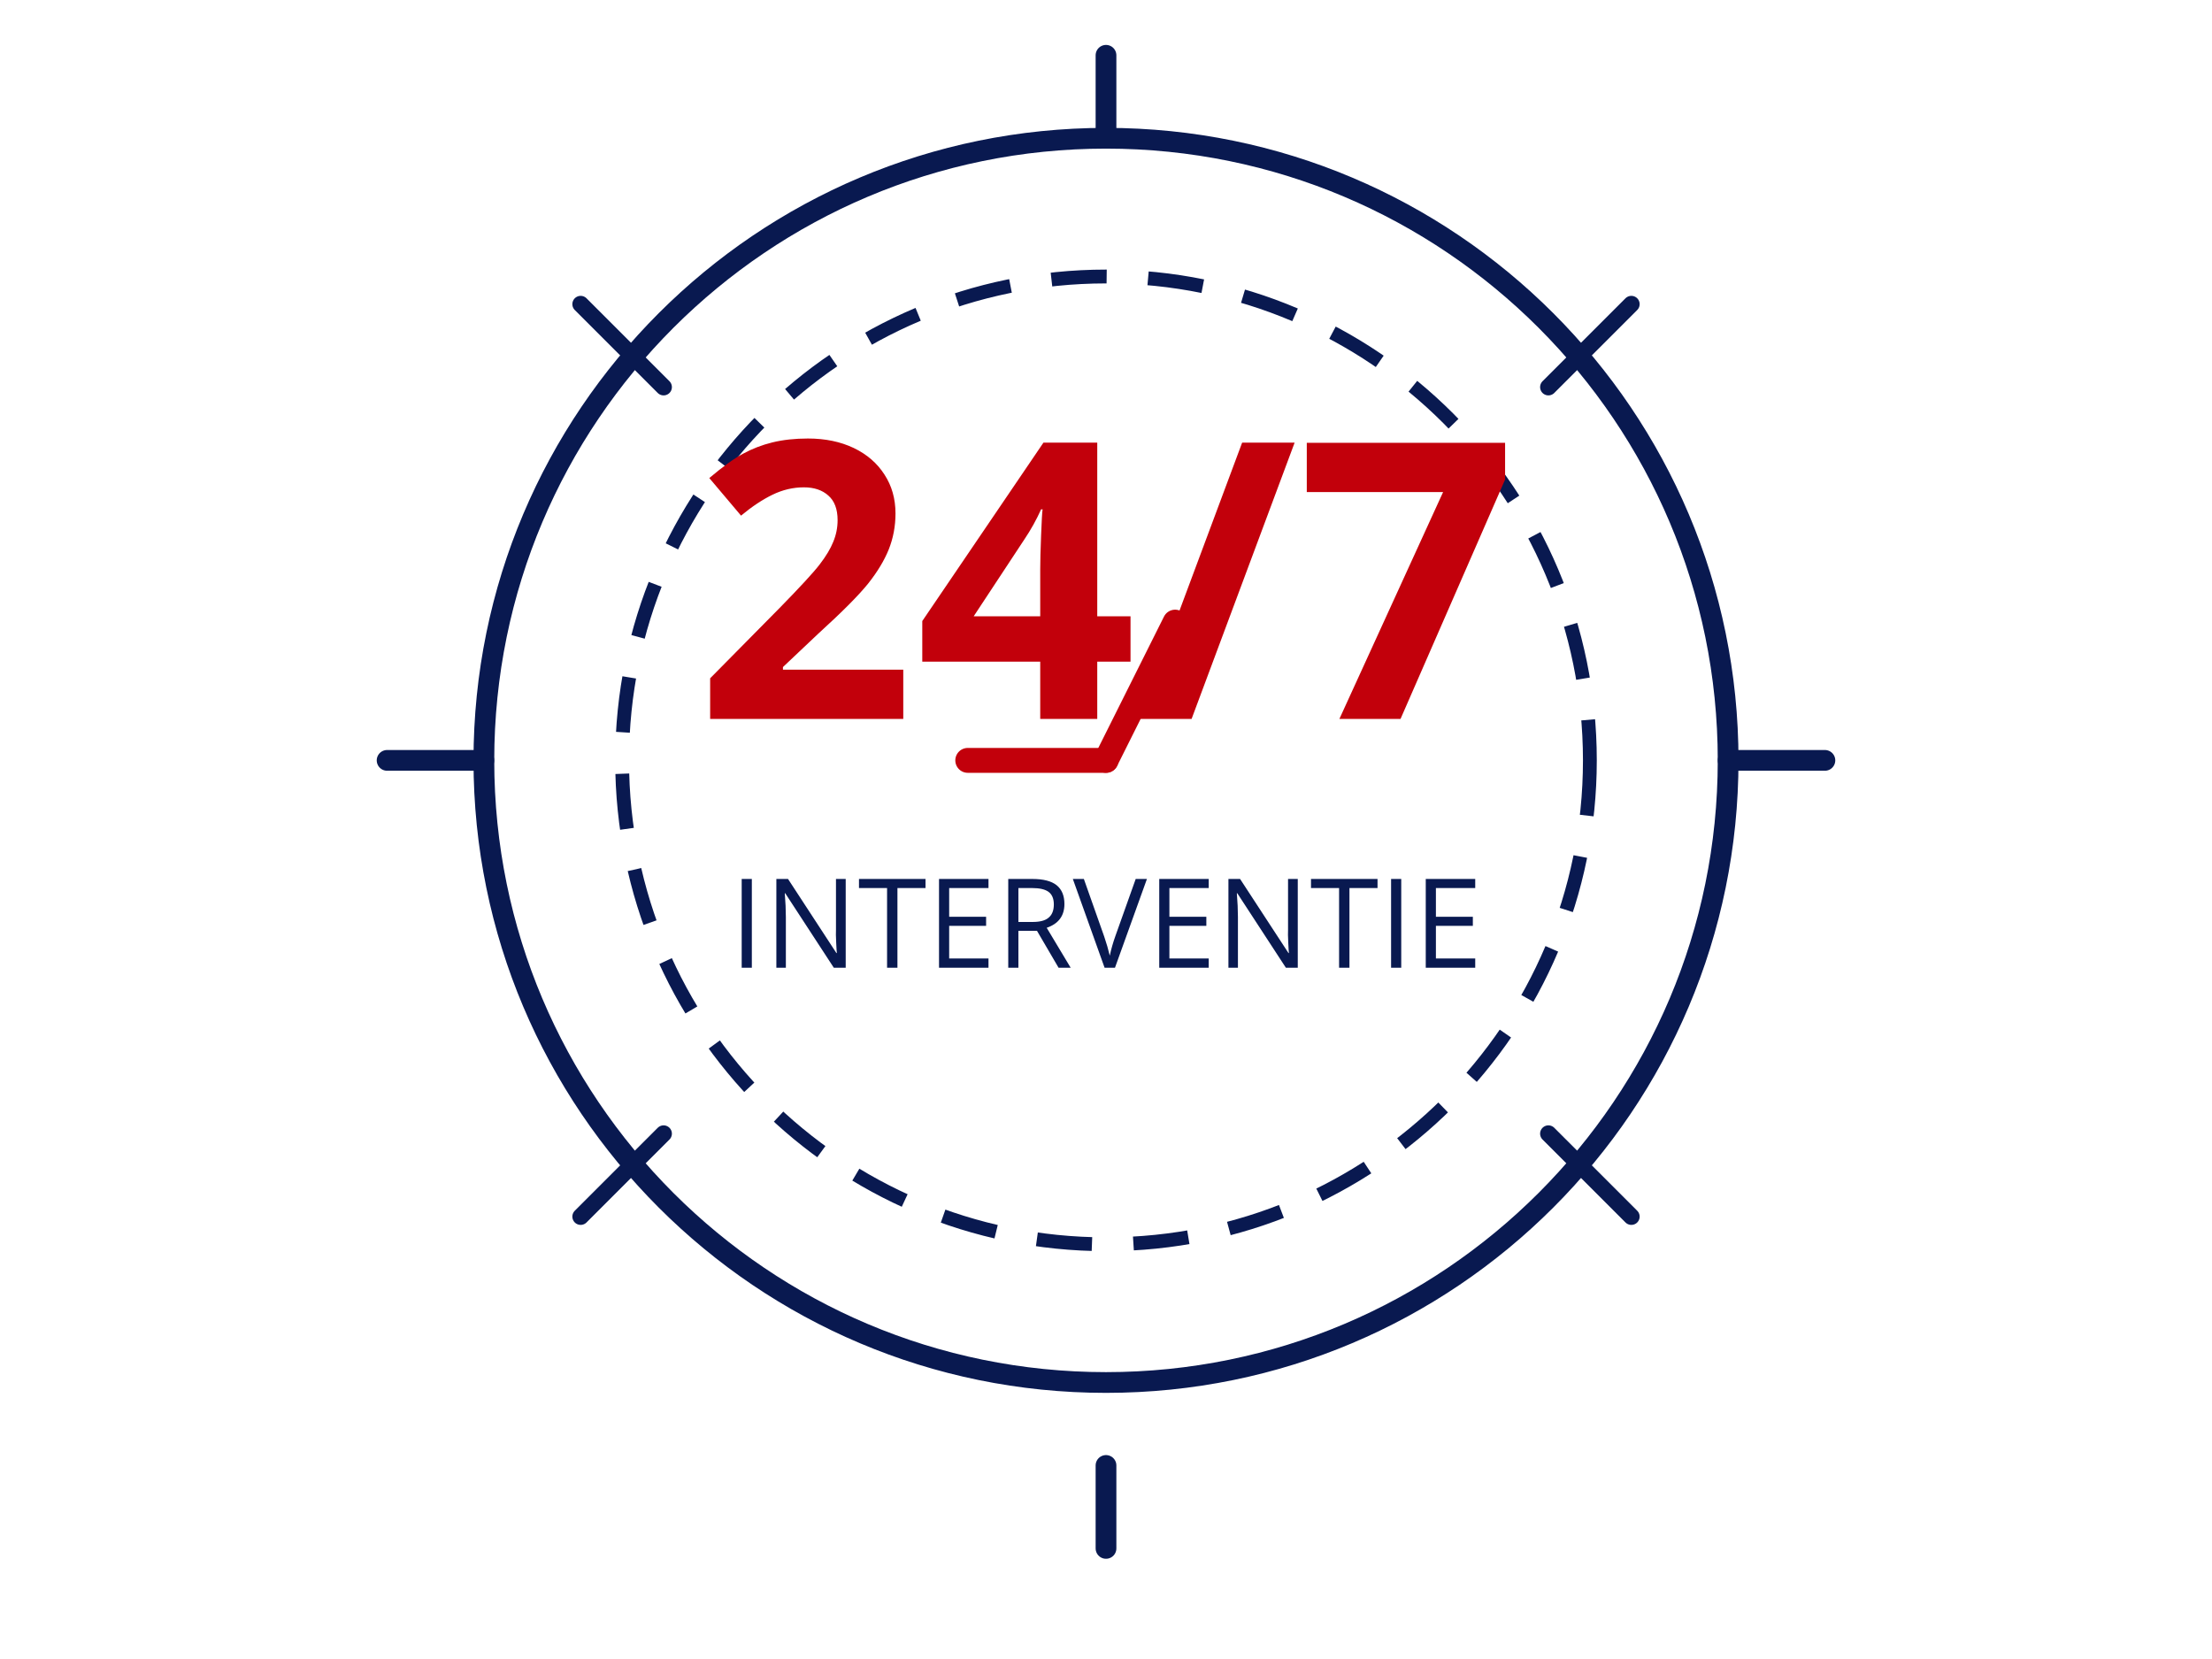
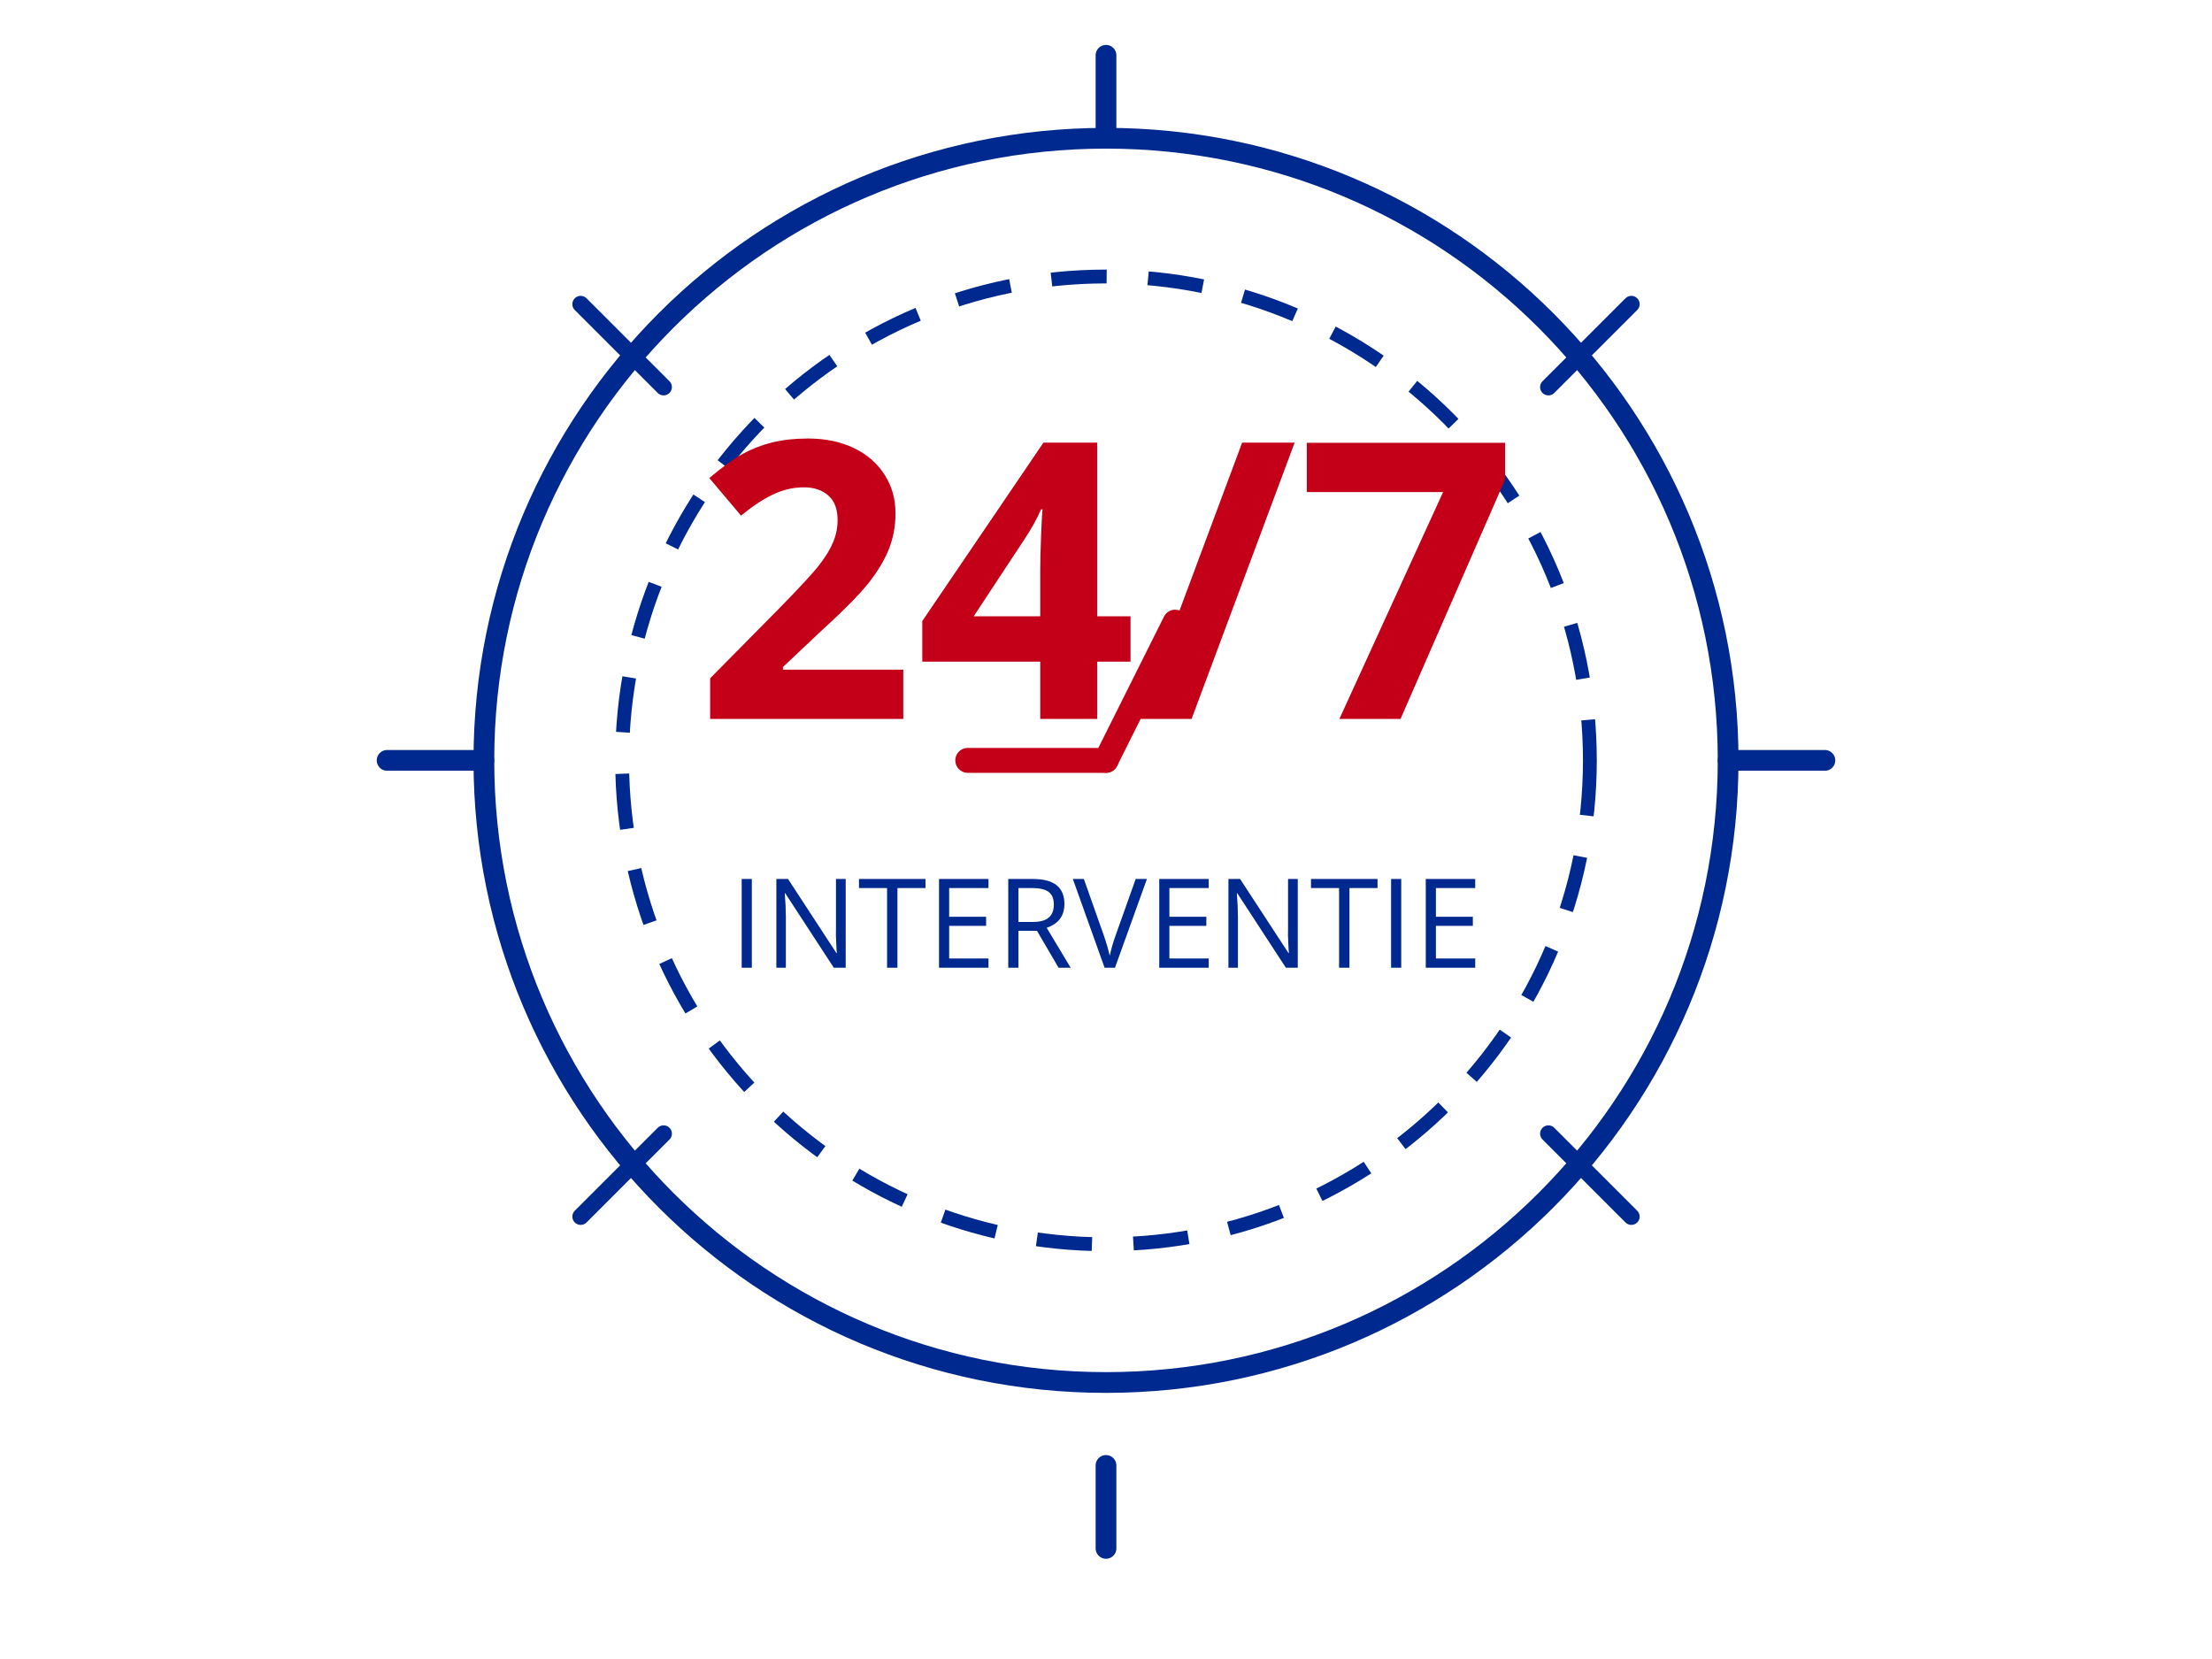
<svg xmlns="http://www.w3.org/2000/svg" viewBox="0 0 160 120" fill="none">
-   <circle cx="80" cy="55" r="45" stroke="#091950" stroke-width="1.5" />
-   <circle cx="80" cy="55" r="35" stroke="#091950" stroke-width="1" stroke-dasharray="4 3" />
-   <text x="80" y="52" text-anchor="middle" font-family="Open Sans,sans-serif" font-size="28" font-weight="700" fill="#c2000b">24/7</text>
-   <text x="80" y="70" text-anchor="middle" font-family="Open Sans,sans-serif" font-size="9" fill="#091950">INTERVENTIE</text>
-   <path d="M80 10 L80 4" stroke="#091950" stroke-width="1.5" stroke-linecap="round" />
-   <path d="M80 106 L80 112" stroke="#091950" stroke-width="1.5" stroke-linecap="round" />
-   <path d="M35 55 L28 55" stroke="#091950" stroke-width="1.5" stroke-linecap="round" />
-   <path d="M125 55 L132 55" stroke="#091950" stroke-width="1.5" stroke-linecap="round" />
-   <path d="M48 28 L42 22" stroke="#091950" stroke-width="1.2" stroke-linecap="round" />
-   <path d="M112 28 L118 22" stroke="#091950" stroke-width="1.2" stroke-linecap="round" />
-   <path d="M48 82 L42 88" stroke="#091950" stroke-width="1.2" stroke-linecap="round" />
-   <path d="M112 82 L118 88" stroke="#091950" stroke-width="1.2" stroke-linecap="round" />
-   <line x1="70" y1="55" x2="80" y2="55" stroke="#c2000b" stroke-width="1.8" stroke-linecap="round" />
-   <line x1="80" y1="55" x2="85" y2="45" stroke="#c2000b" stroke-width="1.8" stroke-linecap="round" />
+   <circle cx="80" cy="55" r="45" stroke="#00298f" stroke-width="1.5" />
+   <circle cx="80" cy="55" r="35" stroke="#00298f" stroke-width="1" stroke-dasharray="4 3" />
+   <text x="80" y="52" text-anchor="middle" font-family="Open Sans,sans-serif" font-size="28" font-weight="700" fill="#c30017">24/7</text>
+   <text x="80" y="70" text-anchor="middle" font-family="Open Sans,sans-serif" font-size="9" fill="#00298f">INTERVENTIE</text>
+   <path d="M80 10 L80 4" stroke="#00298f" stroke-width="1.5" stroke-linecap="round" />
+   <path d="M80 106 L80 112" stroke="#00298f" stroke-width="1.5" stroke-linecap="round" />
+   <path d="M35 55 L28 55" stroke="#00298f" stroke-width="1.5" stroke-linecap="round" />
+   <path d="M125 55 L132 55" stroke="#00298f" stroke-width="1.5" stroke-linecap="round" />
+   <path d="M48 28 L42 22" stroke="#00298f" stroke-width="1.2" stroke-linecap="round" />
+   <path d="M112 28 L118 22" stroke="#00298f" stroke-width="1.2" stroke-linecap="round" />
+   <path d="M48 82 L42 88" stroke="#00298f" stroke-width="1.2" stroke-linecap="round" />
+   <path d="M112 82 L118 88" stroke="#00298f" stroke-width="1.2" stroke-linecap="round" />
+   <line x1="70" y1="55" x2="80" y2="55" stroke="#c30017" stroke-width="1.8" stroke-linecap="round" />
+   <line x1="80" y1="55" x2="85" y2="45" stroke="#c30017" stroke-width="1.8" stroke-linecap="round" />
</svg>
